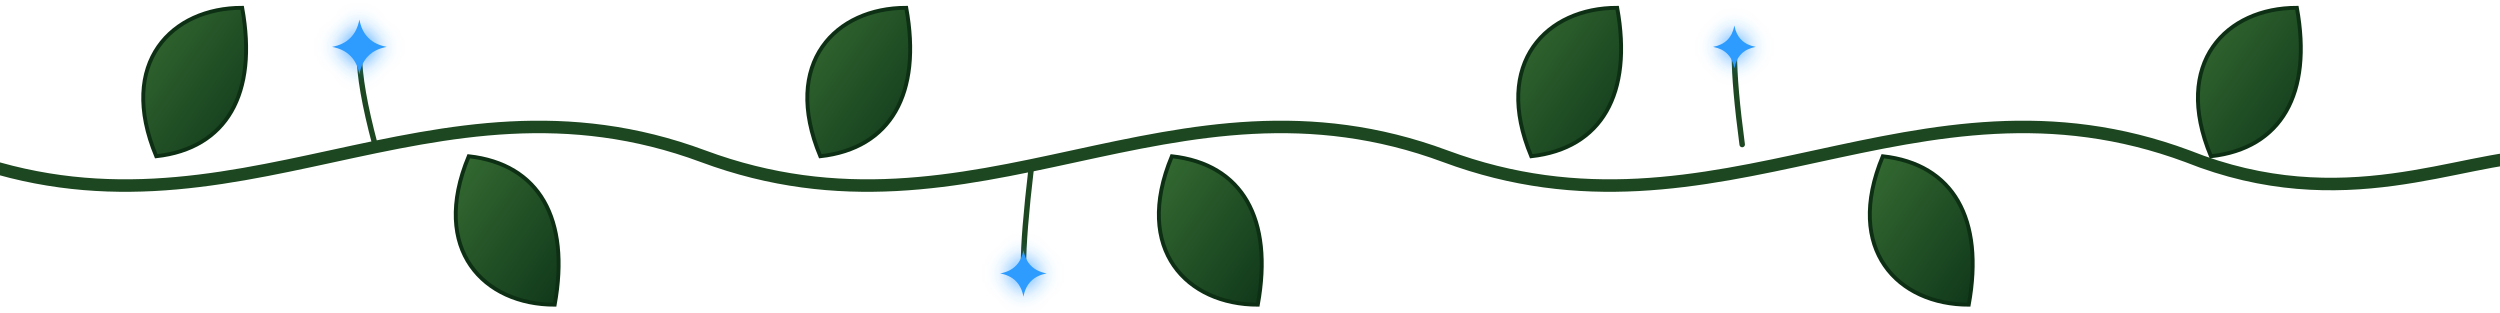
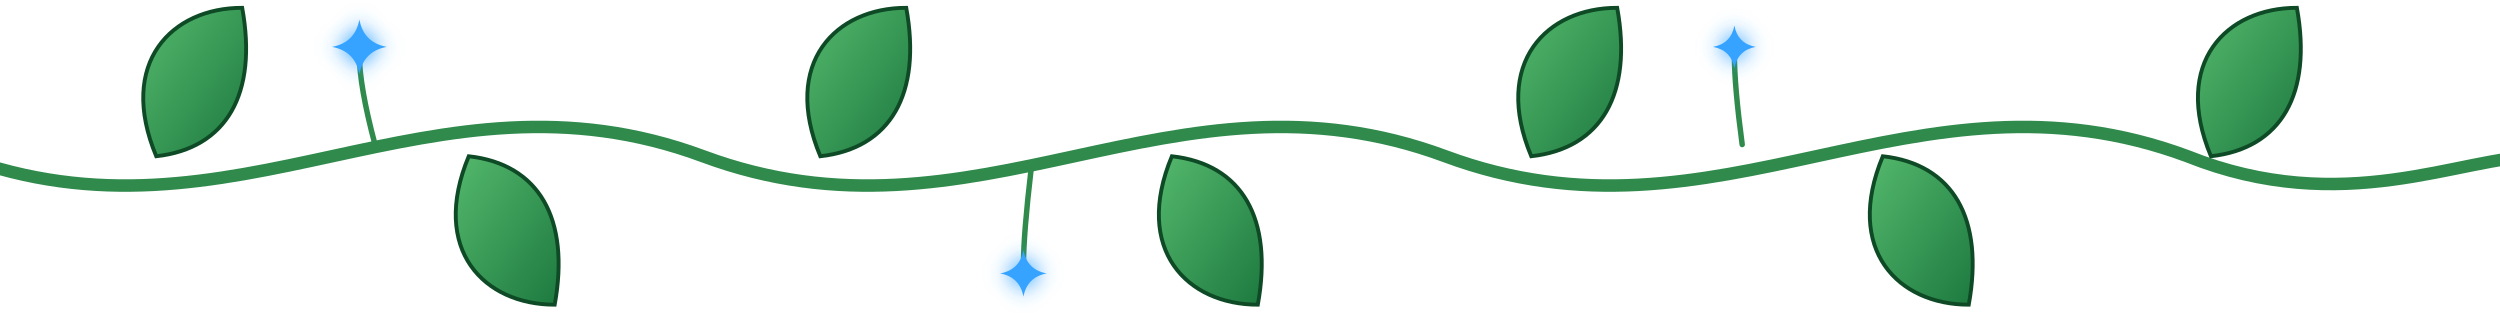
<svg xmlns="http://www.w3.org/2000/svg" viewBox="0 0 640 80" fill="none" preserveAspectRatio="xMinYMid meet">
  <defs>
    <linearGradient id="leaf" x1="0" y1="0" x2="1" y2="1">
-       <stop offset="0" stop-color="#356b32" />
-       <stop offset="1" stop-color="#10381a" />
+       <stop offset="0" stop-color="#54b86c" />
+       <stop offset="1" stop-color="#1d7a40" />
    </linearGradient>
    <filter id="glow" x="-60%" y="-150%" width="220%" height="400%">
      <feGaussianBlur stdDeviation="2.6" result="b" />
      <feMerge>
        <feMergeNode in="b" />
        <feMergeNode in="SourceGraphic" />
      </feMerge>
    </filter>
  </defs>
-   <path d="M-10 40 C 60 66 110 14 180 40 C 250 66 300 14 370 40 C 440 66 490 14 560 40 C 600 56 630 40 650 40" stroke="#1d4720" stroke-width="3.2" stroke-linecap="round" />
-   <path d="M96 37 Q92 22 92 14" stroke="#1d4720" stroke-width="1.4" stroke-linecap="round" />
-   <path d="M264 43 Q262 60 262 68" stroke="#1d4720" stroke-width="1.4" stroke-linecap="round" />
-   <path d="M446 37 Q444 22 444 14" stroke="#1d4720" stroke-width="1.4" stroke-linecap="round" />
-   <g fill="url(#leaf)" stroke="#0d2f14" stroke-width="1">
+   <path d="M-10 40 C 60 66 110 14 180 40 C 250 66 300 14 370 40 C 440 66 490 14 560 40 C 600 56 630 40 650 40" stroke="#2f8a4c" stroke-width="3.2" stroke-linecap="round" />
+   <path d="M96 37 Q92 22 92 14" stroke="#2f8a4c" stroke-width="1.4" stroke-linecap="round" />
+   <path d="M264 43 Q262 60 262 68" stroke="#2f8a4c" stroke-width="1.4" stroke-linecap="round" />
+   <path d="M446 37 Q444 22 444 14" stroke="#2f8a4c" stroke-width="1.4" stroke-linecap="round" />
+   <g fill="url(#leaf)" stroke="#0e4a25" stroke-width="1">
    <path d="M40 40 C 30 16 44 2 62 2 C 66 24 58 38 40 40 Z" />
    <path d="M120 40 C 110 64 124 78 142 78 C 146 56 138 42 120 40 Z" />
    <path d="M210 40 C 200 16 214 2 232 2 C 236 24 228 38 210 40 Z" />
    <path d="M300 40 C 290 64 304 78 322 78 C 326 56 318 42 300 40 Z" />
    <path d="M392 40 C 382 16 396 2 414 2 C 418 24 410 38 392 40 Z" />
    <path d="M482 40 C 472 64 486 78 504 78 C 508 56 500 42 482 40 Z" />
    <path d="M566 40 C 556 16 570 2 588 2 C 592 24 584 38 566 40 Z" />
  </g>
-   <g filter="url(#glow)" fill="#2f9bff">
+   <g filter="url(#glow)" fill="#36a3ff">
    <path transform="translate(92,12)" d="M0 -7 Q1.1 -1.1 7 0 Q1.1 1.1 0 7 Q-1.1 1.1 -7 0 Q-1.1 -1.1 0 -7 Z" />
    <path transform="translate(262,70) scale(.85)" d="M0 -7 Q1.1 -1.1 7 0 Q1.1 1.1 0 7 Q-1.1 1.1 -7 0 Q-1.1 -1.1 0 -7 Z" />
    <path transform="translate(444,12) scale(.78)" d="M0 -7 Q1.1 -1.1 7 0 Q1.1 1.1 0 7 Q-1.1 1.1 -7 0 Q-1.1 -1.1 0 -7 Z" />
  </g>
</svg>
